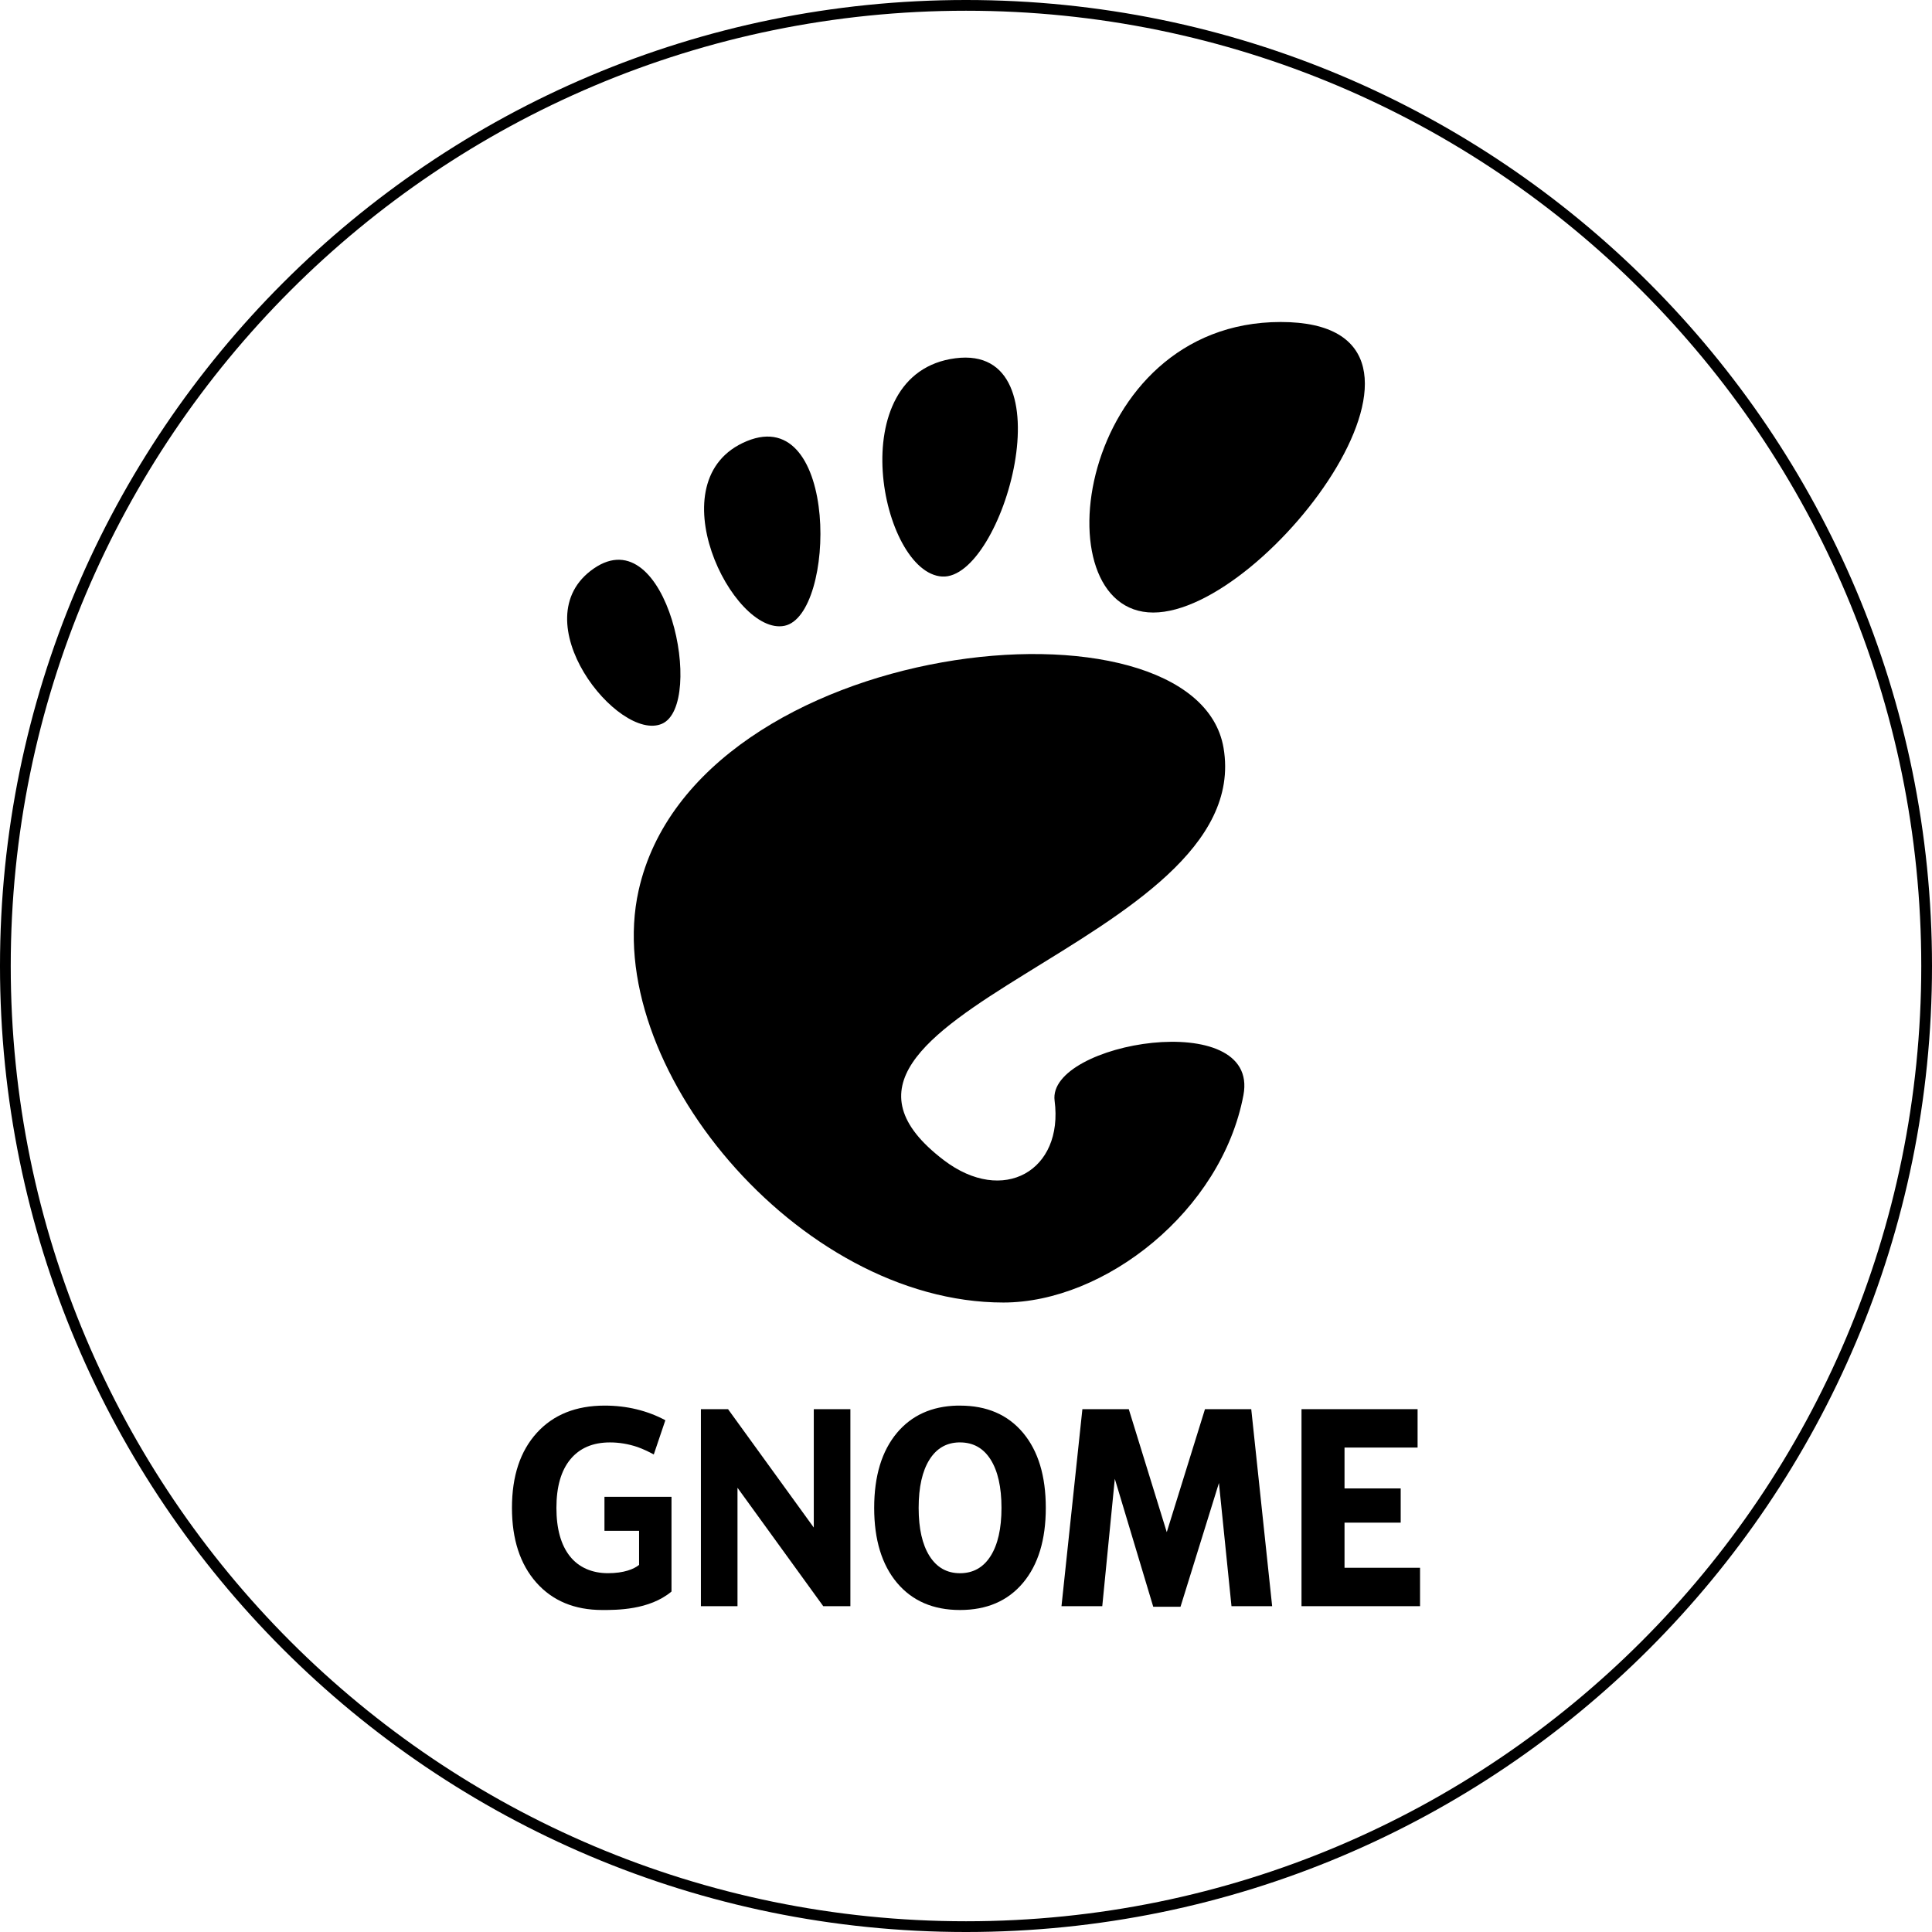
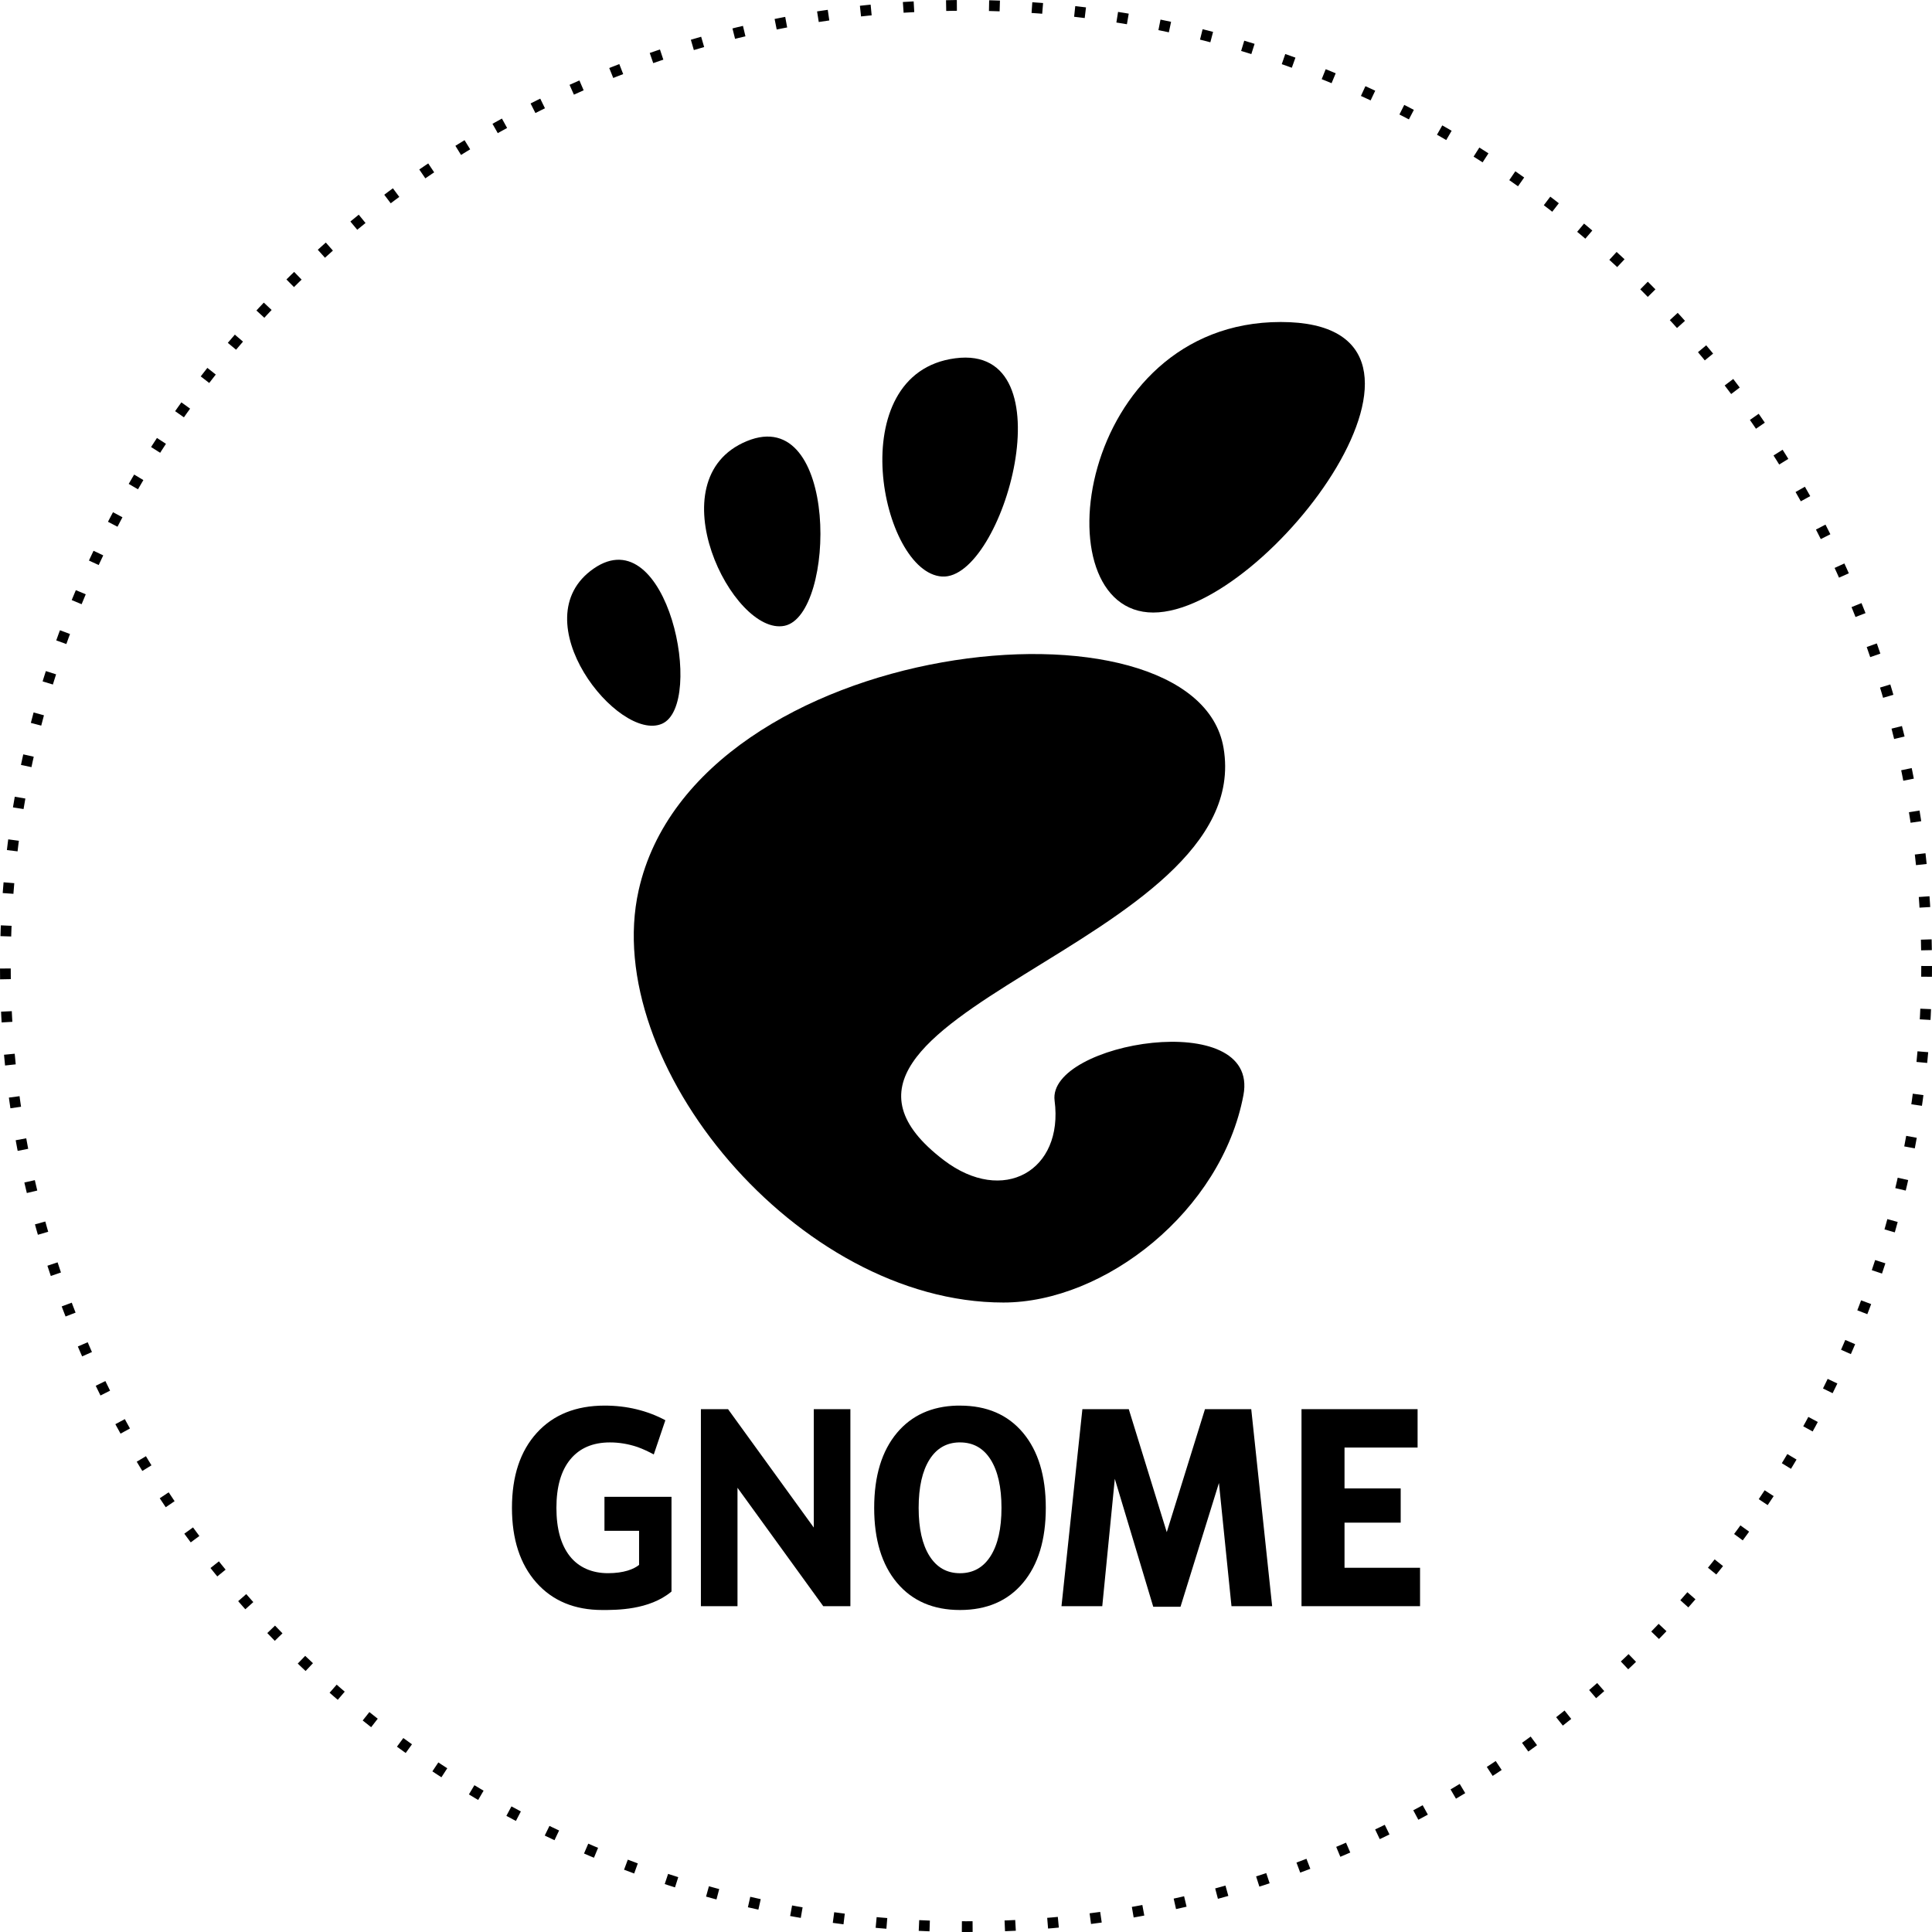
<svg xmlns="http://www.w3.org/2000/svg" width="90" height="90" id="svg3020" version="1.1">
  <defs id="defs3022" />
  <g id="layer1" transform="translate(0,-962.3597)">
-     <path style="fill:none;stroke:#000000;stroke-width:0.503;stroke-miterlimit:4;stroke-opacity:1;stroke-dasharray:none" id="path3119" d="M 90,45 A 45,45 0 1 1 0,45 45,45 0 1 1 90,45 z" transform="matrix(0.9944444,0,0,0.9944444,0.2500002,962.6097)" />
+     <path style="fill:none;stroke:#000000;stroke-width:0.503;stroke-miterlimit:4;stroke-opacity:1;stroke-dasharray:0.503,1.508;stroke-dashoffset:0" id="path3119" d="M 90,45 C 90,69.853 69.853,90 45,90 20.147,90 0,69.853 0,45 0,20.147 20.147,0 45,0 69.853,0 90,20.147 90,45 z" transform="matrix(0.9944444,0,0,0.9944444,0.2500002,962.6097)" />
    <g id="g3102" transform="matrix(0.1325045,0,0,0.1325045,42.45986,871.2071)">
      <g id="g3771" style="fill:#000000;fill-opacity:1;fill-rule:nonzero;stroke:none" transform="matrix(2.914897,0,0,2.914897,-121.0508,801.1248)">
        <g id="g3773" style="fill:#000000;fill-opacity:1">
          <path id="path3775" style="fill:#000000;fill-opacity:1" d="M 86.068,0 C 61.466,0 56.851,35.041 70.691,35.041 84.529,35.041 110.671,0 86.068,0 z" />
          <path id="path3777" style="fill:#000000;fill-opacity:1" d="M 45.217,30.699 C 52.586,31.149 60.671,2.577 46.821,4.374 32.976,6.171 37.845,30.249 45.217,30.699 z" />
          <path id="path3779" style="fill:#000000;fill-opacity:1" d="M 11.445,48.453 C 16.686,46.146 12.12,23.581 3.208,29.735 -5.7,35.89 6.204,50.759 11.445,48.453 z" />
          <path id="path3781" style="fill:#000000;fill-opacity:1" d="M 26.212,36.642 C 32.451,35.37 32.793,9.778 21.667,14.369 10.539,18.961 19.978,37.916 26.212,36.642 l 0,0 z" />
          <path id="path3783" style="fill:#000000;fill-opacity:1" d="m 58.791,93.913 c 1.107,8.454 -6.202,12.629 -13.36,7.179 C 22.644,83.743 83.16,75.088 79.171,51.386 75.86,31.712 15.495,37.769 8.621,68.553 3.968,89.374 27.774,118.26 52.614,118.26 c 12.22,0 26.315,-11.034 28.952,-25.012 C 83.58,82.589 57.867,86.86 58.791,93.913 l 0,0 z" />
        </g>
      </g>
      <g id="g3956" transform="matrix(1.098291,0,0,1.098291,637.6001,622.5482)">
        <path id="path3787" style="font-size:148.7px;font-style:normal;font-variant:normal;font-weight:bold;font-stretch:normal;text-align:start;line-height:125%;writing-mode:lr-tb;text-anchor:start;fill:#000000;fill-opacity:1;stroke:none;font-family:Bitstream Vera Sans" d="m -565.995,509.461 c -8.087,0.218 -14.474,3.124 -19.171,8.699 -4.864,5.801 -7.31,13.817 -7.31,24.039 0,10.194 2.447,18.187 7.31,23.988 4.888,5.801 11.598,8.699 20.158,8.699 8.583,0 15.31,-2.898 20.174,-8.699 4.864,-5.801 7.294,-13.795 7.294,-23.988 -5e-5,-10.222 -2.43,-18.238 -7.294,-24.039 -4.864,-5.801 -11.591,-8.699 -20.174,-8.699 -0.334,0 -0.658,-0.009 -0.987,0 z m 0.602,11.777 c 0.129,-0.003 0.254,0 0.385,0 4.22,0 7.49,1.826 9.803,5.487 2.313,3.661 3.479,8.828 3.479,15.474 0,6.618 -1.167,11.746 -3.479,15.407 -2.313,3.661 -5.583,5.504 -9.803,5.504 -4.196,0 -7.44,-1.843 -9.753,-5.504 -2.313,-3.661 -3.479,-8.789 -3.479,-15.407 0,-6.646 1.167,-11.813 3.479,-15.474 2.24,-3.546 5.36,-5.376 9.368,-5.487 z" />
        <path id="path3789" style="font-size:148.7px;font-style:normal;font-variant:normal;font-weight:bold;font-stretch:normal;text-align:start;line-height:125%;writing-mode:lr-tb;text-anchor:start;fill:#000000;fill-opacity:1;stroke:none;font-family:Bitstream Vera Sans" d="m -657.354,568.972 c -7.124,5.982 -17.722,5.914 -22.138,5.914 -8.893,0 -15.939,-2.929 -21.136,-8.786 -5.198,-5.885 -7.796,-13.855 -7.796,-23.908 0,-10.166 2.646,-18.163 7.939,-23.992 5.293,-5.829 12.541,-8.744 21.744,-8.744 3.552,0 6.95,0.394 10.193,1.183 3.266,0.788 6.342,1.957 9.227,3.506 l -3.705,10.953 c -1.622,-0.888 -3.479,-1.763 -5.2,-2.378 -2.933,-0.986 -5.877,-1.478 -8.834,-1.478 -5.484,0 -9.716,1.816 -12.696,5.449 -2.956,3.605 -4.435,8.772 -4.435,15.502 0,6.674 1.431,11.827 4.292,15.46 2.861,3.633 7.161,5.449 12.195,5.449 5.115,0 8.283,-1.289 9.972,-2.648 l 0,-10.911 -11.081,0 0,-10.898 21.458,0" />
        <path id="path3793" style="font-size:148.7px;font-style:normal;font-variant:normal;font-weight:bold;font-stretch:normal;text-align:start;line-height:125%;writing-mode:lr-tb;text-anchor:start;fill:#000000;fill-opacity:1;stroke:none;font-family:Bitstream Vera Sans" d="m -528.503,510.596 17.524,0 12.16,39.371 12.231,-39.371 14.812,0 6.691,63.065 -13.018,0 -4.015,-39.435 -12.303,39.624 -8.726,0 -12.303,-40.962 -4.015,40.773 -13.054,0 6.691,-63.065" />
        <path id="path3795" style="font-size:148.7px;font-style:normal;font-variant:normal;font-weight:bold;font-stretch:normal;text-align:start;line-height:125%;writing-mode:lr-tb;text-anchor:start;fill:#000000;fill-opacity:1;stroke:none;font-family:Bitstream Vera Sans" d="m -455.688,510.596 37.158,0 0,12.292 -23.389,0 0,13.081 17.98,0 0,10.954 -17.98,0 0,14.446 24.176,0 0,12.292 -37.945,0 0,-63.065" />
        <path id="path3791" style="font-size:148.7px;font-style:normal;font-variant:normal;font-weight:bold;font-stretch:normal;text-align:start;line-height:125%;writing-mode:lr-tb;text-anchor:start;fill:#000000;fill-opacity:1;stroke:none;font-family:Bitstream Vera Sans" d="m -647.943,510.596 8.687,0 27.449,37.901 0,-37.901 11.715,0 0,63.065 -8.687,0 -27.449,-37.901 0,37.901 -11.715,0 0,-63.065" />
      </g>
    </g>
  </g>
</svg>
